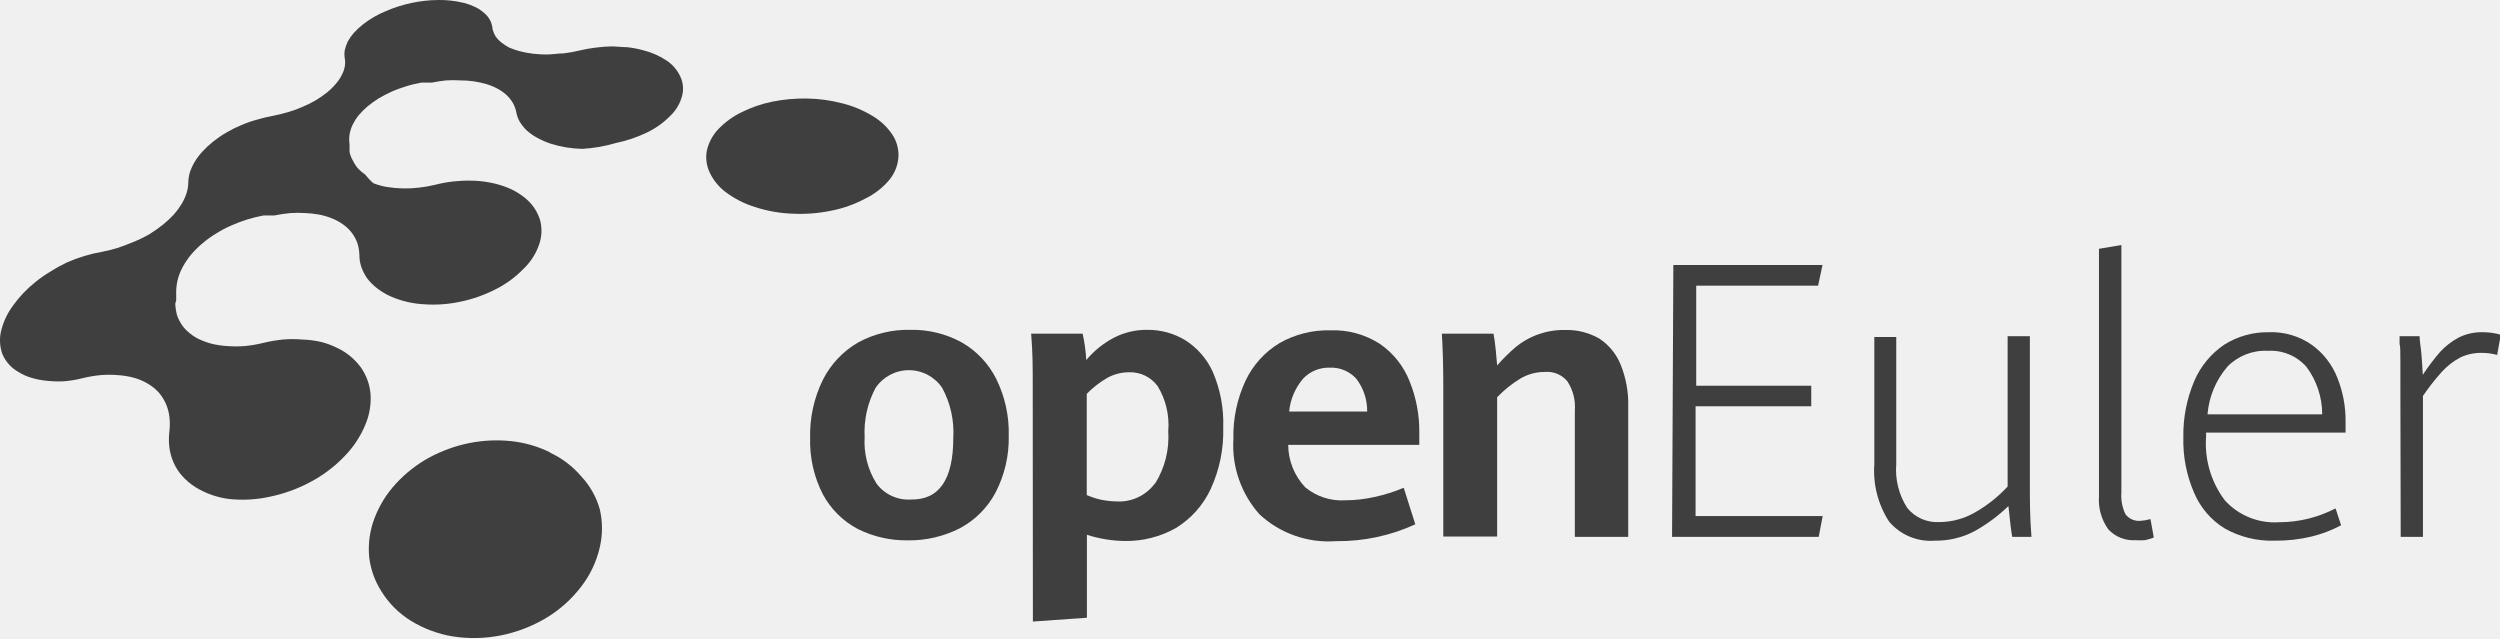
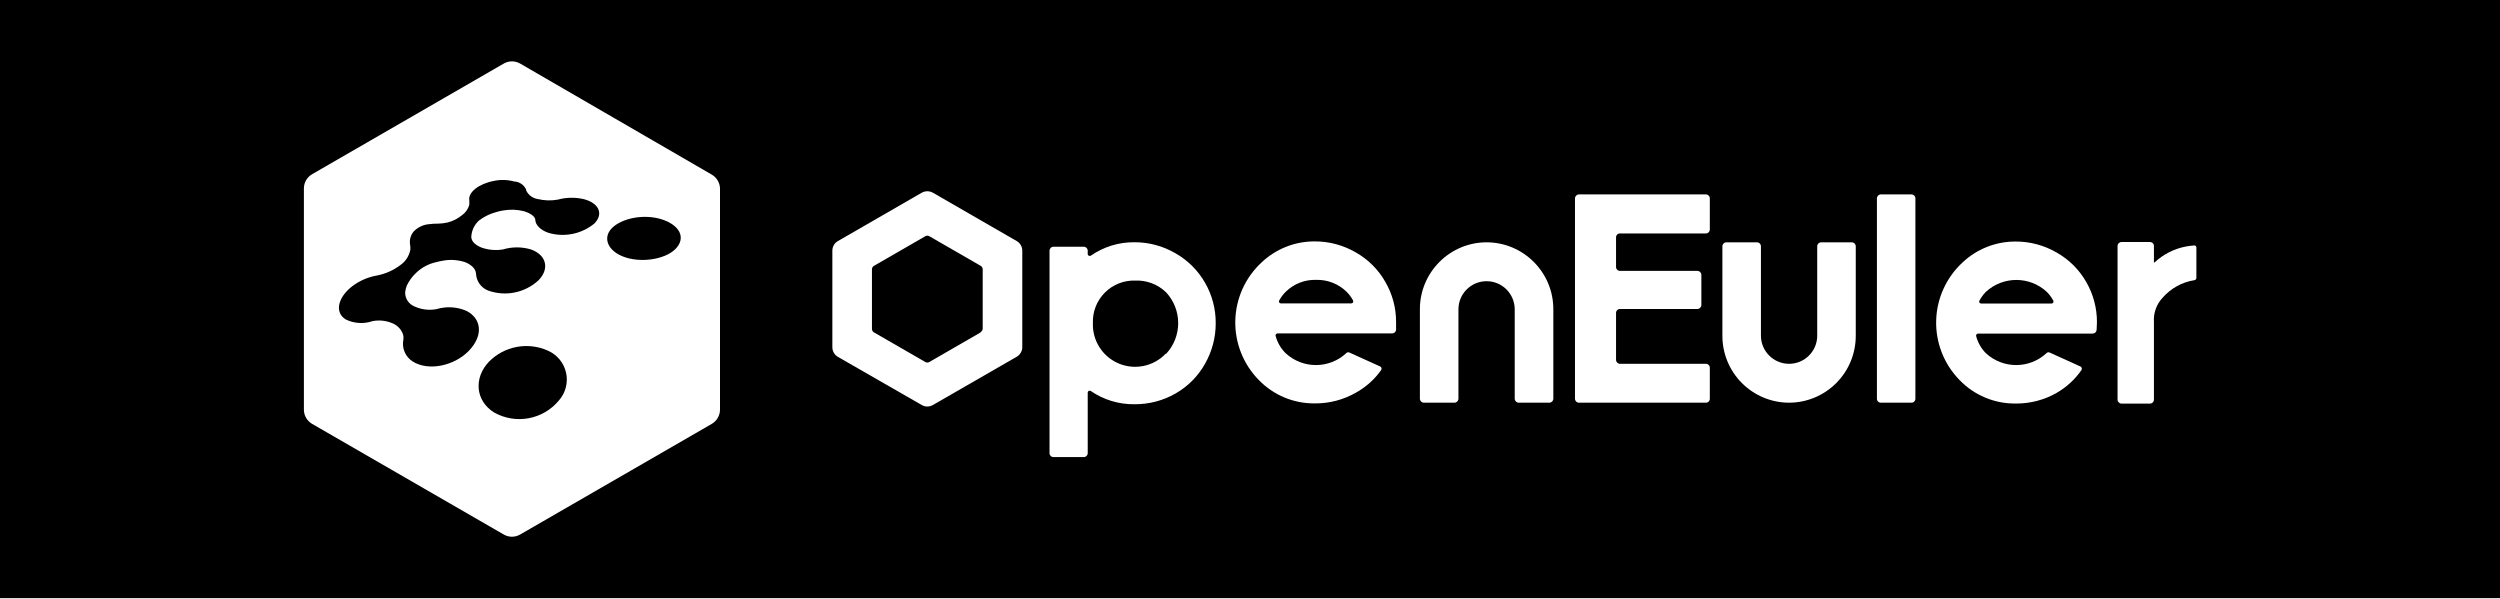
- <svg xmlns="http://www.w3.org/2000/svg" viewBox="0 0 157.35 40.16">
+ <svg xmlns="http://www.w3.org/2000/svg" viewBox="0 0 358.02 85.65">
  <defs>
-     <style>.cls-1{fill:#3f3f3f;}</style>
+     <style>.cls-1{fill:#fff;}</style>
  </defs>
  <g id="图层_2" data-name="图层 2">
-     <g id="Layer_1" data-name="Layer 1">
-       <path class="cls-1" d="M54,33.3a5.3,5.3,0,0,1-2.21-2.19,7.31,7.31,0,0,1-.8-3.55,7.83,7.83,0,0,1,.8-3.65A5.65,5.65,0,0,1,54,21.56a6.56,6.56,0,0,1,3.3-.8,6.44,6.44,0,0,1,3.23.79,5.47,5.47,0,0,1,2.18,2.31,7.64,7.64,0,0,1,.78,3.57A7.38,7.38,0,0,1,62.66,31a5.42,5.42,0,0,1-2.25,2.25,7,7,0,0,1-3.28.76A6.84,6.84,0,0,1,54,33.3Zm6-5.74a5.88,5.88,0,0,0-.7-3.15,2.53,2.53,0,0,0-4.19,0,5.91,5.91,0,0,0-.69,3.1,4.94,4.94,0,0,0,.75,2.93,2.5,2.5,0,0,0,2.16,1Q60,31.49,60,27.56Z" />
-       <path class="cls-1" d="M65,24.16c0-1,0-2-.1-3.16h3.24a10.07,10.07,0,0,1,.23,1.66,5.79,5.79,0,0,1,1.71-1.39,4.47,4.47,0,0,1,2.13-.51,4.53,4.53,0,0,1,2.37.64,4.6,4.6,0,0,1,1.75,2,8.09,8.09,0,0,1,.66,3.5,8.66,8.66,0,0,1-.79,3.88A5.69,5.69,0,0,1,74,33.24a6.33,6.33,0,0,1-3.21.81,8.15,8.15,0,0,1-2.38-.39v5.22l-3.4.24Zm7.7,6.28a5.54,5.54,0,0,0,.83-3.3,4.69,4.69,0,0,0-.67-2.84,2.13,2.13,0,0,0-1.78-.87,2.83,2.83,0,0,0-1.4.36,5.88,5.88,0,0,0-1.28,1v6.37a4.9,4.9,0,0,0,.89.29,5.35,5.35,0,0,0,1,.11A2.79,2.79,0,0,0,72.68,30.44Z" />
-       <path class="cls-1" d="M89.33,28H81.08a3.91,3.91,0,0,0,1.07,2.67,3.61,3.61,0,0,0,2.51.82,8.54,8.54,0,0,0,1.85-.21,10.37,10.37,0,0,0,1.84-.58l.73,2.3a11.63,11.63,0,0,1-5,1.06,6.38,6.38,0,0,1-4.81-1.69,6.53,6.53,0,0,1-1.64-4.75,8.18,8.18,0,0,1,.77-3.67,5.52,5.52,0,0,1,2.14-2.36,6.16,6.16,0,0,1,3.18-.8,5.4,5.4,0,0,1,3.14.86A5.13,5.13,0,0,1,88.72,24a8.29,8.29,0,0,1,.61,3.25ZM86.05,25.9a3.33,3.33,0,0,0-.69-2.07,2.14,2.14,0,0,0-1.67-.69,2.22,2.22,0,0,0-1.67.69,3.71,3.71,0,0,0-.88,2.07Z" />
-       <path class="cls-1" d="M90.84,24.24q0-1.78-.09-3.24H94c.05.26.1.59.14,1s.07.73.09,1a11.14,11.14,0,0,1,1.15-1.14,4.76,4.76,0,0,1,3.14-1.09,4.07,4.07,0,0,1,2.14.54A3.56,3.56,0,0,1,102,22.94a6.57,6.57,0,0,1,.48,2.65v8.2H99.12V25.84A2.92,2.92,0,0,0,98.65,24a1.63,1.63,0,0,0-1.39-.59,3,3,0,0,0-1.59.43A7.33,7.33,0,0,0,94.23,25v8.77H90.84Z" />
-       <path class="cls-1" d="M105.32,16.68h9.39l-.28,1.3h-7.67v6.3H114v1.29h-7.28v6.91h8l-.25,1.31h-9.23Z" />
-       <path class="cls-1" d="M118.9,32.83a5.87,5.87,0,0,1-.93-3.62v-8h1.38v8a4.42,4.42,0,0,0,.7,2.77,2.42,2.42,0,0,0,2,.88,4.53,4.53,0,0,0,2.31-.64,8.48,8.48,0,0,0,2-1.6V21.16h1.4V30.6c0,.88,0,1.95.1,3.19h-1.21c-.06-.31-.14-.95-.24-1.94a10.11,10.11,0,0,1-2.13,1.58,5.16,5.16,0,0,1-2.5.6A3.42,3.42,0,0,1,118.9,32.83Z" />
-       <path class="cls-1" d="M132.7,33.32a3.16,3.16,0,0,1-.59-2.09V15.66l1.41-.24V31a2.66,2.66,0,0,0,.26,1.37,1.06,1.06,0,0,0,.95.41,2.7,2.7,0,0,0,.62-.11l.21,1.16A3.32,3.32,0,0,1,135,34a4.4,4.4,0,0,1-.58,0A2.15,2.15,0,0,1,132.7,33.32Z" />
-       <path class="cls-1" d="M138.85,27.23v.26a5.94,5.94,0,0,0,1.18,4,4.23,4.23,0,0,0,3.41,1.38,7.91,7.91,0,0,0,1.87-.23A8.14,8.14,0,0,0,147,32l.35,1.06a8,8,0,0,1-1.86.71,9.56,9.56,0,0,1-2.34.26,6,6,0,0,1-3.13-.77A4.85,4.85,0,0,1,138.09,31a8.23,8.23,0,0,1-.67-3.49A8.65,8.65,0,0,1,138.1,24,5.25,5.25,0,0,1,140,21.69a5.09,5.09,0,0,1,2.81-.78,4.42,4.42,0,0,1,2.69.79,4.64,4.64,0,0,1,1.61,2.07,7.18,7.18,0,0,1,.52,2.76v.7Zm1.34-4.15a5.28,5.28,0,0,0-1.25,3h7.22a5,5,0,0,0-1-3,3,3,0,0,0-2.42-1A3.32,3.32,0,0,0,140.19,23.08Z" />
-       <path class="cls-1" d="M151.08,24.37c0-.48,0-1,0-1.58s0-1-.05-1.14l0-.49h1.26c0,.34.09.74.12,1.21s.07.88.08,1.22a14,14,0,0,1,1.09-1.44,4.37,4.37,0,0,1,1.16-.9,3.2,3.2,0,0,1,1.51-.34,4,4,0,0,1,1.15.16l-.23,1.27a3.65,3.65,0,0,0-1-.13,3,3,0,0,0-1.32.29,4.27,4.27,0,0,0-1.14.88,14.1,14.1,0,0,0-1.21,1.54v8.87h-1.4Z" />
-       <path class="cls-1" d="M29.18.18A6.25,6.25,0,0,0,27.59,0a8.37,8.37,0,0,0-1.71.19,8.49,8.49,0,0,0-1.64.53,6,6,0,0,0-1.4.82,4.94,4.94,0,0,0-.57.53,3,3,0,0,0-.38.54,2.7,2.7,0,0,0-.19.54,1.51,1.51,0,0,0,0,.52h0a1.46,1.46,0,0,1,0,.51,1.67,1.67,0,0,1-.19.54,2.31,2.31,0,0,1-.37.55,3.66,3.66,0,0,1-.56.55,6.53,6.53,0,0,1-.72.5,7.12,7.12,0,0,1-.83.41,6.54,6.54,0,0,1-.91.33c-.31.09-.62.17-.94.23h0a8.9,8.9,0,0,0-1,.24,6.79,6.79,0,0,0-1,.35,7,7,0,0,0-.91.45,6.89,6.89,0,0,0-.84.57,6.14,6.14,0,0,0-.69.64,3.76,3.76,0,0,0-.5.67,3.29,3.29,0,0,0-.3.67,2.5,2.5,0,0,0-.09.66,2.31,2.31,0,0,1-.11.62,3.22,3.22,0,0,1-.3.66,4.58,4.58,0,0,1-.48.66,6.19,6.19,0,0,1-.69.65,9.16,9.16,0,0,1-.85.6c-.31.18-.63.34-1,.49s-.67.27-1,.38a9.26,9.26,0,0,1-1,.25l0,0a8.76,8.76,0,0,0-1.1.26,9.58,9.58,0,0,0-1.09.4,8.75,8.75,0,0,0-1,.55,7.72,7.72,0,0,0-1,.69A7.46,7.46,0,0,0,.8,19.26a4.48,4.48,0,0,0-.73,1.56,2.59,2.59,0,0,0,.07,1.44,2.33,2.33,0,0,0,1,1.14,3.37,3.37,0,0,0,.84.38,5.07,5.07,0,0,0,1,.19A6.76,6.76,0,0,0,4,24a7,7,0,0,0,1.17-.19l0,0a7.92,7.92,0,0,1,1.15-.2,6.63,6.63,0,0,1,1.09,0,5.12,5.12,0,0,1,1,.16,3.64,3.64,0,0,1,.88.37,2.93,2.93,0,0,1,.69.55,2.82,2.82,0,0,1,.68,1.53,3.69,3.69,0,0,1,0,.94l0,0a4.19,4.19,0,0,0,0,1,3.46,3.46,0,0,0,.26.94,3.21,3.21,0,0,0,.54.85,3.94,3.94,0,0,0,.84.71,5.25,5.25,0,0,0,2.15.75A8,8,0,0,0,17,31.26a9.38,9.38,0,0,0,2.53-.92,8.33,8.33,0,0,0,2.15-1.62,6.27,6.27,0,0,0,1.32-2,4.22,4.22,0,0,0,.32-1.94,3.42,3.42,0,0,0-.61-1.66,3.92,3.92,0,0,0-1.46-1.21,5.25,5.25,0,0,0-1-.38A6.13,6.13,0,0,0,19,21.37a6.78,6.78,0,0,0-1.19,0,8.79,8.79,0,0,0-1.23.21l0,0a8,8,0,0,1-1.17.2,6.9,6.9,0,0,1-1.11,0,5.45,5.45,0,0,1-1-.15,4.7,4.7,0,0,1-.89-.34,3.07,3.07,0,0,1-.6-.43,2.09,2.09,0,0,1-.43-.52,2.15,2.15,0,0,1-.26-.58,3.4,3.4,0,0,1-.09-.64l.06-.22,0-.21,0-.21v-.2l0,0a3.43,3.43,0,0,1,.12-.77,3.52,3.52,0,0,1,.32-.76,4.9,4.9,0,0,1,.51-.74,5.89,5.89,0,0,1,.71-.7,6.55,6.55,0,0,1,.85-.61,7.07,7.07,0,0,1,.94-.5,9.48,9.48,0,0,1,1-.38,10.05,10.05,0,0,1,1.05-.26h0l.18,0,.17,0,.17,0,.17,0a9.15,9.15,0,0,1,1-.15,7.45,7.45,0,0,1,.94,0,6.21,6.21,0,0,1,.89.1,4.34,4.34,0,0,1,.82.25,3.21,3.21,0,0,1,.71.4,2.42,2.42,0,0,1,.53.53,2.36,2.36,0,0,1,.33.63,2.71,2.71,0,0,1,.12.72l0,0a2.42,2.42,0,0,0,.12.76,3.07,3.07,0,0,0,.37.72,3.31,3.31,0,0,0,.62.62,4.09,4.09,0,0,0,.87.52,6,6,0,0,0,2.07.49,8.14,8.14,0,0,0,2.3-.16,8.7,8.7,0,0,0,2.2-.77,6.46,6.46,0,0,0,1.77-1.29,3.84,3.84,0,0,0,1-1.56,2.62,2.62,0,0,0,.06-1.49,2.84,2.84,0,0,0-.77-1.26,4.21,4.21,0,0,0-1.5-.89,5.87,5.87,0,0,0-1-.26,6.59,6.59,0,0,0-1.09-.1,8.32,8.32,0,0,0-1.11.05,8.18,8.18,0,0,0-1.1.2l0,0a7.86,7.86,0,0,1-1.06.19,7.38,7.38,0,0,1-1,.05,7.6,7.6,0,0,1-1-.09,4,4,0,0,1-.87-.24A3.39,3.39,0,0,1,23,11a2.92,2.92,0,0,1-.49-.42,2.36,2.36,0,0,1-.31-.49A1.67,1.67,0,0,1,22,9.55s0-.08,0-.12a.49.49,0,0,0,0-.12.49.49,0,0,0,0-.12s0-.08,0-.12h0a2,2,0,0,1,0-.6,2.38,2.38,0,0,1,.19-.61,3.32,3.32,0,0,1,.38-.6,5.11,5.11,0,0,1,.57-.57,7.55,7.55,0,0,1,.71-.51c.26-.15.54-.29.82-.42s.59-.23.9-.33.63-.17.95-.23h0l.16,0,.17,0,.16,0,.17,0c.3-.06.6-.11.9-.14a6.73,6.73,0,0,1,.89,0,6,6,0,0,1,.85.06,6.5,6.5,0,0,1,.79.17,4,4,0,0,1,.72.3,2.67,2.67,0,0,1,.56.4,2.21,2.21,0,0,1,.39.49,1.9,1.9,0,0,1,.21.56l0,0a1.87,1.87,0,0,0,.21.6,2.74,2.74,0,0,0,.43.55,3.37,3.37,0,0,0,.66.47,5.29,5.29,0,0,0,.86.38,7.15,7.15,0,0,0,2,.33A9.37,9.37,0,0,0,38.77,9a8.44,8.44,0,0,0,1.95-.66,5.27,5.27,0,0,0,1.49-1.07A2.65,2.65,0,0,0,42.94,6a1.77,1.77,0,0,0-.12-1.18,2.44,2.44,0,0,0-.85-1,4.72,4.72,0,0,0-1.5-.66,6.42,6.42,0,0,0-1-.19c-.33,0-.68-.05-1-.05a9.1,9.1,0,0,0-1,.08,8.54,8.54,0,0,0-1,.18l0,0a8.26,8.26,0,0,1-1,.18c-.33,0-.65.06-1,.07a7,7,0,0,1-.92-.05,5.81,5.81,0,0,1-.85-.16A5.05,5.05,0,0,1,32.06,3a3.2,3.2,0,0,1-.51-.33,1.85,1.85,0,0,1-.36-.38A1.72,1.72,0,0,1,31,1.83a1.44,1.44,0,0,0-.14-.53,1.52,1.52,0,0,0-.36-.46,2.54,2.54,0,0,0-.55-.38,4.35,4.35,0,0,0-.75-.28" />
-       <path class="cls-1" d="M53,6.5a9.35,9.35,0,0,0-2.23-.3,10.31,10.31,0,0,0-2.17.2,8,8,0,0,0-1.92.66,5.12,5.12,0,0,0-1.47,1.07,2.9,2.9,0,0,0-.72,1.34,2.25,2.25,0,0,0,.17,1.37,3.3,3.3,0,0,0,1,1.24,6,6,0,0,0,1.86.95,8.55,8.55,0,0,0,2.38.42,9.7,9.7,0,0,0,2.42-.19,7.59,7.59,0,0,0,2.12-.75A4.59,4.59,0,0,0,56,11.29a2.51,2.51,0,0,0,.55-1.46,2.33,2.33,0,0,0-.4-1.38A3.87,3.87,0,0,0,54.92,7.3,6.91,6.91,0,0,0,53,6.5" />
-       <path class="cls-1" d="M34.64,28.48a7.32,7.32,0,0,0-2.51-.72,8.81,8.81,0,0,0-2.61.13,9.17,9.17,0,0,0-2.49.9,8.2,8.2,0,0,0-2.11,1.65,6.67,6.67,0,0,0-1.35,2.18A5.44,5.44,0,0,0,23.23,35,5.09,5.09,0,0,0,24,37.21a5.7,5.7,0,0,0,1.84,1.85,7.29,7.29,0,0,0,2.69,1,8.6,8.6,0,0,0,3-.07,9,9,0,0,0,2.82-1.08,7.87,7.87,0,0,0,2.24-2,6.35,6.35,0,0,0,1.16-2.46,5.25,5.25,0,0,0,0-2.4A5,5,0,0,0,36.6,30a5.79,5.79,0,0,0-2-1.52" />
+     <g id="图层_1-2" data-name="图层 1">
+       <rect width="358.02" height="85.65" />
+       <path class="cls-1" d="M72.13,9.11,44.71,24.94a2.36,2.36,0,0,0-1.19,2V58.66a2.36,2.36,0,0,0,1.19,2.05L72.13,76.54a2.34,2.34,0,0,0,2.37,0l27.42-15.83a2.36,2.36,0,0,0,1.19-2.05V27a2.36,2.36,0,0,0-1.19-2L74.5,9.11A2.34,2.34,0,0,0,72.13,9.11Z" />
+       <path d="M94.42,31.31c-2.49-.65-5.48,0-6.82,1.39s-.56,3.35,2,4.17,6.06.18,7.37-1.48S97,32,94.42,31.31Z" />
+       <path d="M78.43,50.2A7.53,7.53,0,0,0,70,51.82c-2.17,2.31-1.93,5.57.76,7.25a7.36,7.36,0,0,0,9.28-1.72A4.52,4.52,0,0,0,78.43,50.2Z" />
+       <path d="M83.61,28.52a7.65,7.65,0,0,0-3.74.07A6.89,6.89,0,0,1,77,28.5a2.19,2.19,0,0,1-1.62-1.17,2,2,0,0,0-.07-.26v0h0A2,2,0,0,0,73.77,26l-.09,0a6.23,6.23,0,0,0-2.92-.1c-2.17.4-3.76,1.65-3.55,2.79,0,.06,0,.54,0,.64a2.74,2.74,0,0,1-1.1,1.53,5.23,5.23,0,0,1-2,1,7.14,7.14,0,0,1-1.2.16,12.16,12.16,0,0,0-1.71.11,3.52,3.52,0,0,0-1.94,1,2.32,2.32,0,0,0-.54,1.85,3.6,3.6,0,0,1,.05.75h0a3.44,3.44,0,0,1-1.45,2.24A8,8,0,0,1,54,39.45h0A8.25,8.25,0,0,0,50.43,41c-2.06,1.61-2.54,3.74-.93,4.74a5,5,0,0,0,3.84.25,4.88,4.88,0,0,1,3.15.44,2.67,2.67,0,0,1,1.08,1.11,1.91,1.91,0,0,1,.2.59,2.67,2.67,0,0,1,0,.48h0a3,3,0,0,0,1.37,3.18c2.18,1.36,5.86.66,8-1.55s1.81-4.67-.39-5.74a6.2,6.2,0,0,0-4.23-.23,5.26,5.26,0,0,1-3.2-.4,2.14,2.14,0,0,1-1.3-2,3.75,3.75,0,0,1,.25-1A6.11,6.11,0,0,1,59.67,39a5.93,5.93,0,0,1,2.72-1.44,12.19,12.19,0,0,1,1.23-.26,6.44,6.44,0,0,1,3,.25c.86.35,1.5.92,1.55,1.62a2.73,2.73,0,0,0,1.71,2.43,7.1,7.1,0,0,0,7.23-1.45c1.66-1.69,1.11-3.66-1.08-4.43a7,7,0,0,0-4,0A6.19,6.19,0,0,1,69,35.47c-.89-.34-1.48-.88-1.51-1.52a3.4,3.4,0,0,1,1.09-2.36A7,7,0,0,1,71,30.39a6.62,6.62,0,0,1,1.13-.26,7,7,0,0,1,2.87.11c.86.25,1.64.73,1.66,1.24,0,.68.71,1.48,1.91,1.87A7.15,7.15,0,0,0,85.13,32C86.48,30.61,85.75,29.07,83.61,28.52Z" />
+       <path class="cls-1" d="M269.36,27.84h4.37a.57.57,0,0,1,.57.57v28.7a.56.56,0,0,1-.57.56h-4.37a.56.56,0,0,1-.57-.56V28.41A.57.57,0,0,1,269.36,27.84Z" />
+       <path class="cls-1" d="M244.86,32.83V28.41a.57.57,0,0,0-.57-.57H226.12a.58.58,0,0,0-.57.57V57.1a.57.57,0,0,0,.57.57h18.17a.56.56,0,0,0,.57-.57V52.66a.56.56,0,0,0-.57-.56H232a.57.57,0,0,1-.57-.57V44.82a.56.56,0,0,1,.57-.57h11.08a.58.58,0,0,0,.57-.57V39.36a.58.58,0,0,0-.57-.57H232a.56.56,0,0,1-.57-.57V34a.56.56,0,0,1,.57-.57h12.29A.57.57,0,0,0,244.86,32.83Z" />
+       <path class="cls-1" d="M313,35.31a9,9,0,0,0-4.41,2.24.07.07,0,0,1-.13,0V35.23a.56.56,0,0,0-.57-.57h-4.07a.57.57,0,0,0-.57.57v22a.58.58,0,0,0,.57.57h4.07a.57.57,0,0,0,.57-.57v-5.4c0-.27,0-4.33,0-5.7a4.63,4.63,0,0,1,1.24-3.49,7.6,7.6,0,0,1,4.52-2.51.33.33,0,0,0,.32-.35V35.44a.29.29,0,0,0-.3-.29A10.79,10.79,0,0,0,313,35.31Z" />
+       <path class="cls-1" d="M172.57,40.49a11.29,11.29,0,0,0-4.27-4.24,11.62,11.62,0,0,0-5.84-1.56,10.78,10.78,0,0,0-6.24,1.92.29.29,0,0,1-.45-.24V35.9a.57.57,0,0,0-.56-.57h-4.35a.57.57,0,0,0-.56.57v29a.56.56,0,0,0,.56.56h4.35a.56.56,0,0,0,.56-.56V56.22a.28.28,0,0,1,.43-.23,10.81,10.81,0,0,0,6.28,1.9,11.62,11.62,0,0,0,5.87-1.54,11.2,11.2,0,0,0,4.21-4.24,11.65,11.65,0,0,0,1.54-5.84A11.44,11.44,0,0,0,172.57,40.49Zm-5.65,10.18a6.05,6.05,0,0,1-10.41-4.41,5.88,5.88,0,0,1,6.07-6.08A6,6,0,0,1,167,41.87a6.47,6.47,0,0,1,0,8.8Z" />
+       <path class="cls-1" d="M192.8,50.57a6.39,6.39,0,0,1-8.7,0,5.51,5.51,0,0,1-1.42-2.45.29.29,0,0,1,.27-.37h16.41a.57.57,0,0,0,.57-.51c0-.36,0-.73,0-1.09a11.35,11.35,0,0,0-1.54-5.78,11.19,11.19,0,0,0-4.26-4.24,11.63,11.63,0,0,0-5.85-1.56,11,11,0,0,0-7.6,3,11.73,11.73,0,0,0-.44,16.82,11,11,0,0,0,8.06,3.38,11.63,11.63,0,0,0,5.88-1.54A10.86,10.86,0,0,0,197.79,53a.35.35,0,0,0-.14-.52l-4.42-2A.38.38,0,0,0,192.8,50.57Zm-8.68-8.78a5.93,5.93,0,0,1,4.33-1.71,6,6,0,0,1,4.38,1.69,5.45,5.45,0,0,1,.94,1.26.29.29,0,0,1-.25.42H183.44a.28.28,0,0,1-.25-.42A5.51,5.51,0,0,1,184.12,41.79Z" />
+       <path class="cls-1" d="M212.89,34.7a9.58,9.58,0,0,0-9.55,9.6V57.1a.58.58,0,0,0,.58.57h4.36a.58.58,0,0,0,.58-.57V44.3a4,4,0,1,1,8.06,0V57.1a.58.58,0,0,0,.58.57h4.37a.58.58,0,0,0,.58-.57V44.3A9.58,9.58,0,0,0,212.89,34.7Z" />
+       <path class="cls-1" d="M256.21,57.67a9.57,9.57,0,0,0,9.55-9.6V35.28a.58.58,0,0,0-.58-.58h-4.35a.58.58,0,0,0-.59.58V48.07a4,4,0,1,1-8.06,0V35.28a.58.58,0,0,0-.58-.58h-4.36a.58.58,0,0,0-.58.58V48.07A9.57,9.57,0,0,0,256.21,57.67Z" />
+       <path class="cls-1" d="M132,27.6l-12,6.92a1.58,1.58,0,0,0-.8,1.38V49.73a1.59,1.59,0,0,0,.8,1.38L132,58a1.58,1.58,0,0,0,1.6,0l12-6.91a1.59,1.59,0,0,0,.8-1.38V35.9a1.58,1.58,0,0,0-.8-1.38l-12-6.92A1.63,1.63,0,0,0,132,27.6Zm8.44,20-7.35,4.24a.55.55,0,0,1-.58,0l-7.35-4.24a.58.58,0,0,1-.29-.5V38.57a.57.57,0,0,1,.29-.5l7.35-4.24a.55.55,0,0,1,.58,0l7.35,4.24a.57.57,0,0,1,.29.5v8.49A.58.58,0,0,1,140.42,47.56Z" />
+       <path class="cls-1" d="M293.08,50.57a6.39,6.39,0,0,1-8.7,0A5.51,5.51,0,0,1,283,48.14a.29.29,0,0,1,.27-.37h16.42a.56.56,0,0,0,.56-.51c0-.36.05-.73.05-1.09a11.44,11.44,0,0,0-1.53-5.78,11.22,11.22,0,0,0-4.27-4.24,11.59,11.59,0,0,0-5.84-1.56,11,11,0,0,0-7.61,3,11.73,11.73,0,0,0-.44,16.82,11,11,0,0,0,8.07,3.38,11.59,11.59,0,0,0,5.87-1.54A11,11,0,0,0,298.08,53a.36.36,0,0,0-.15-.52s-4.22-1.91-4.42-2A.38.38,0,0,0,293.08,50.57Zm-8.68-8.78a6.43,6.43,0,0,1,8.71,0,5.45,5.45,0,0,1,.94,1.26.29.29,0,0,1-.25.42H283.72a.28.28,0,0,1-.25-.42A5.51,5.51,0,0,1,284.4,41.79Z" />
    </g>
  </g>
</svg>
